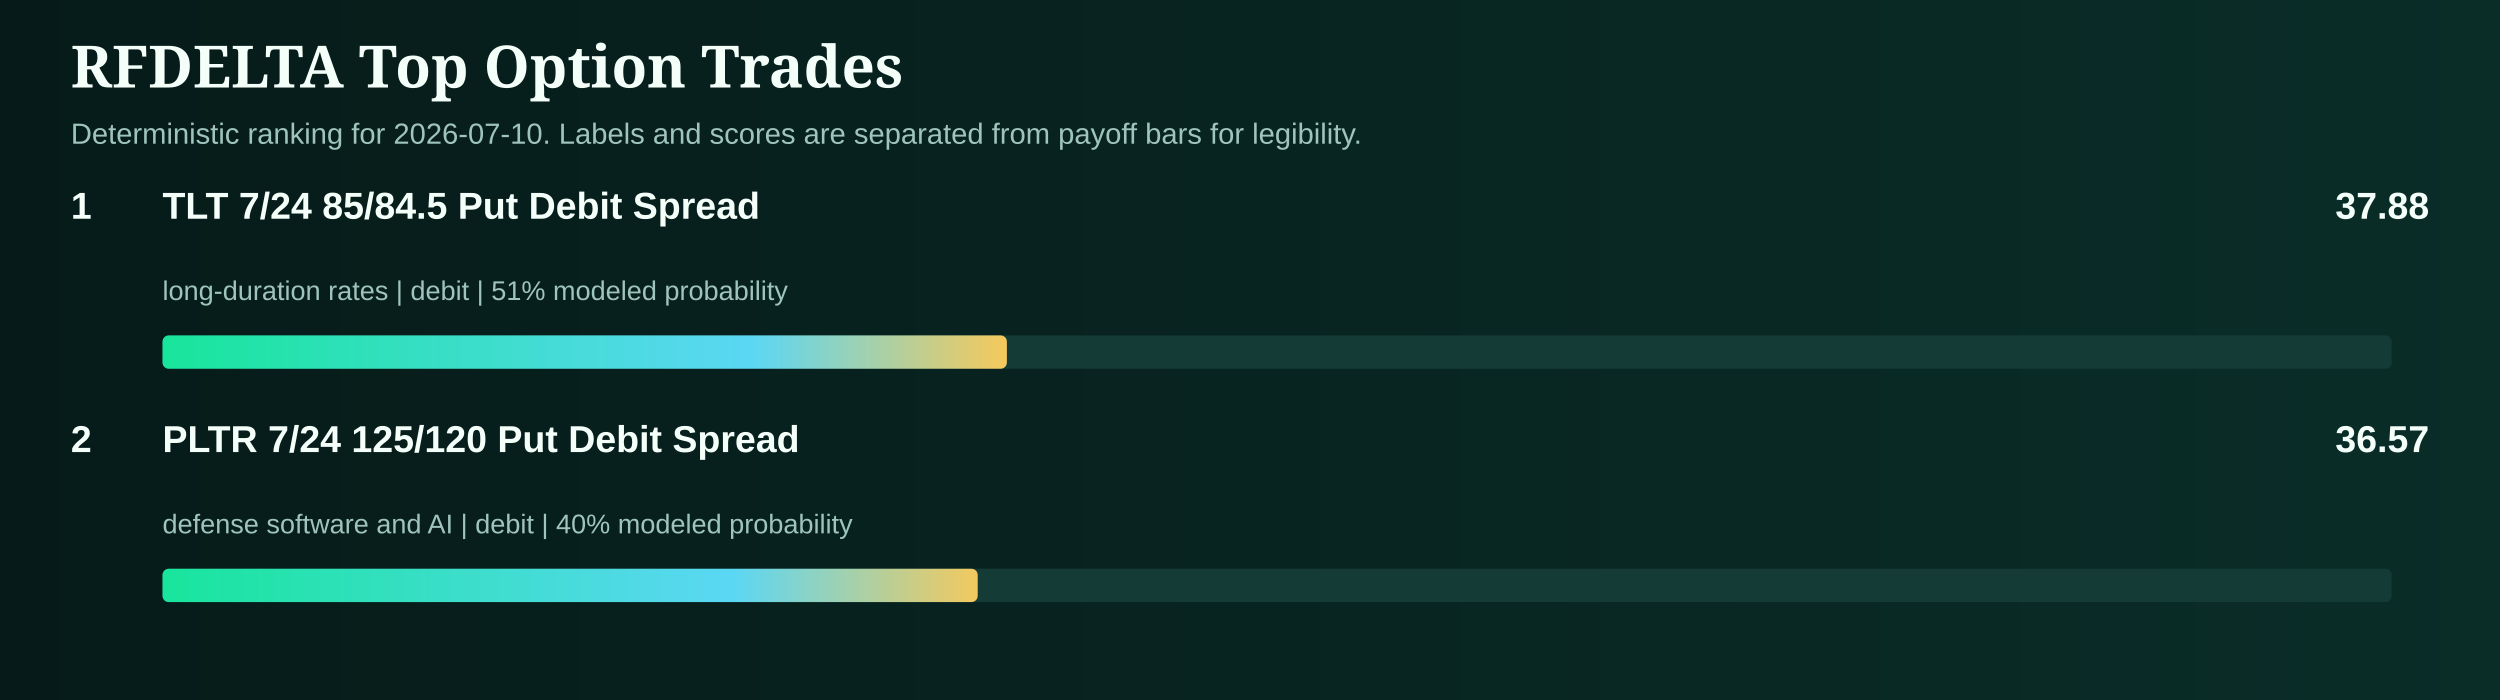
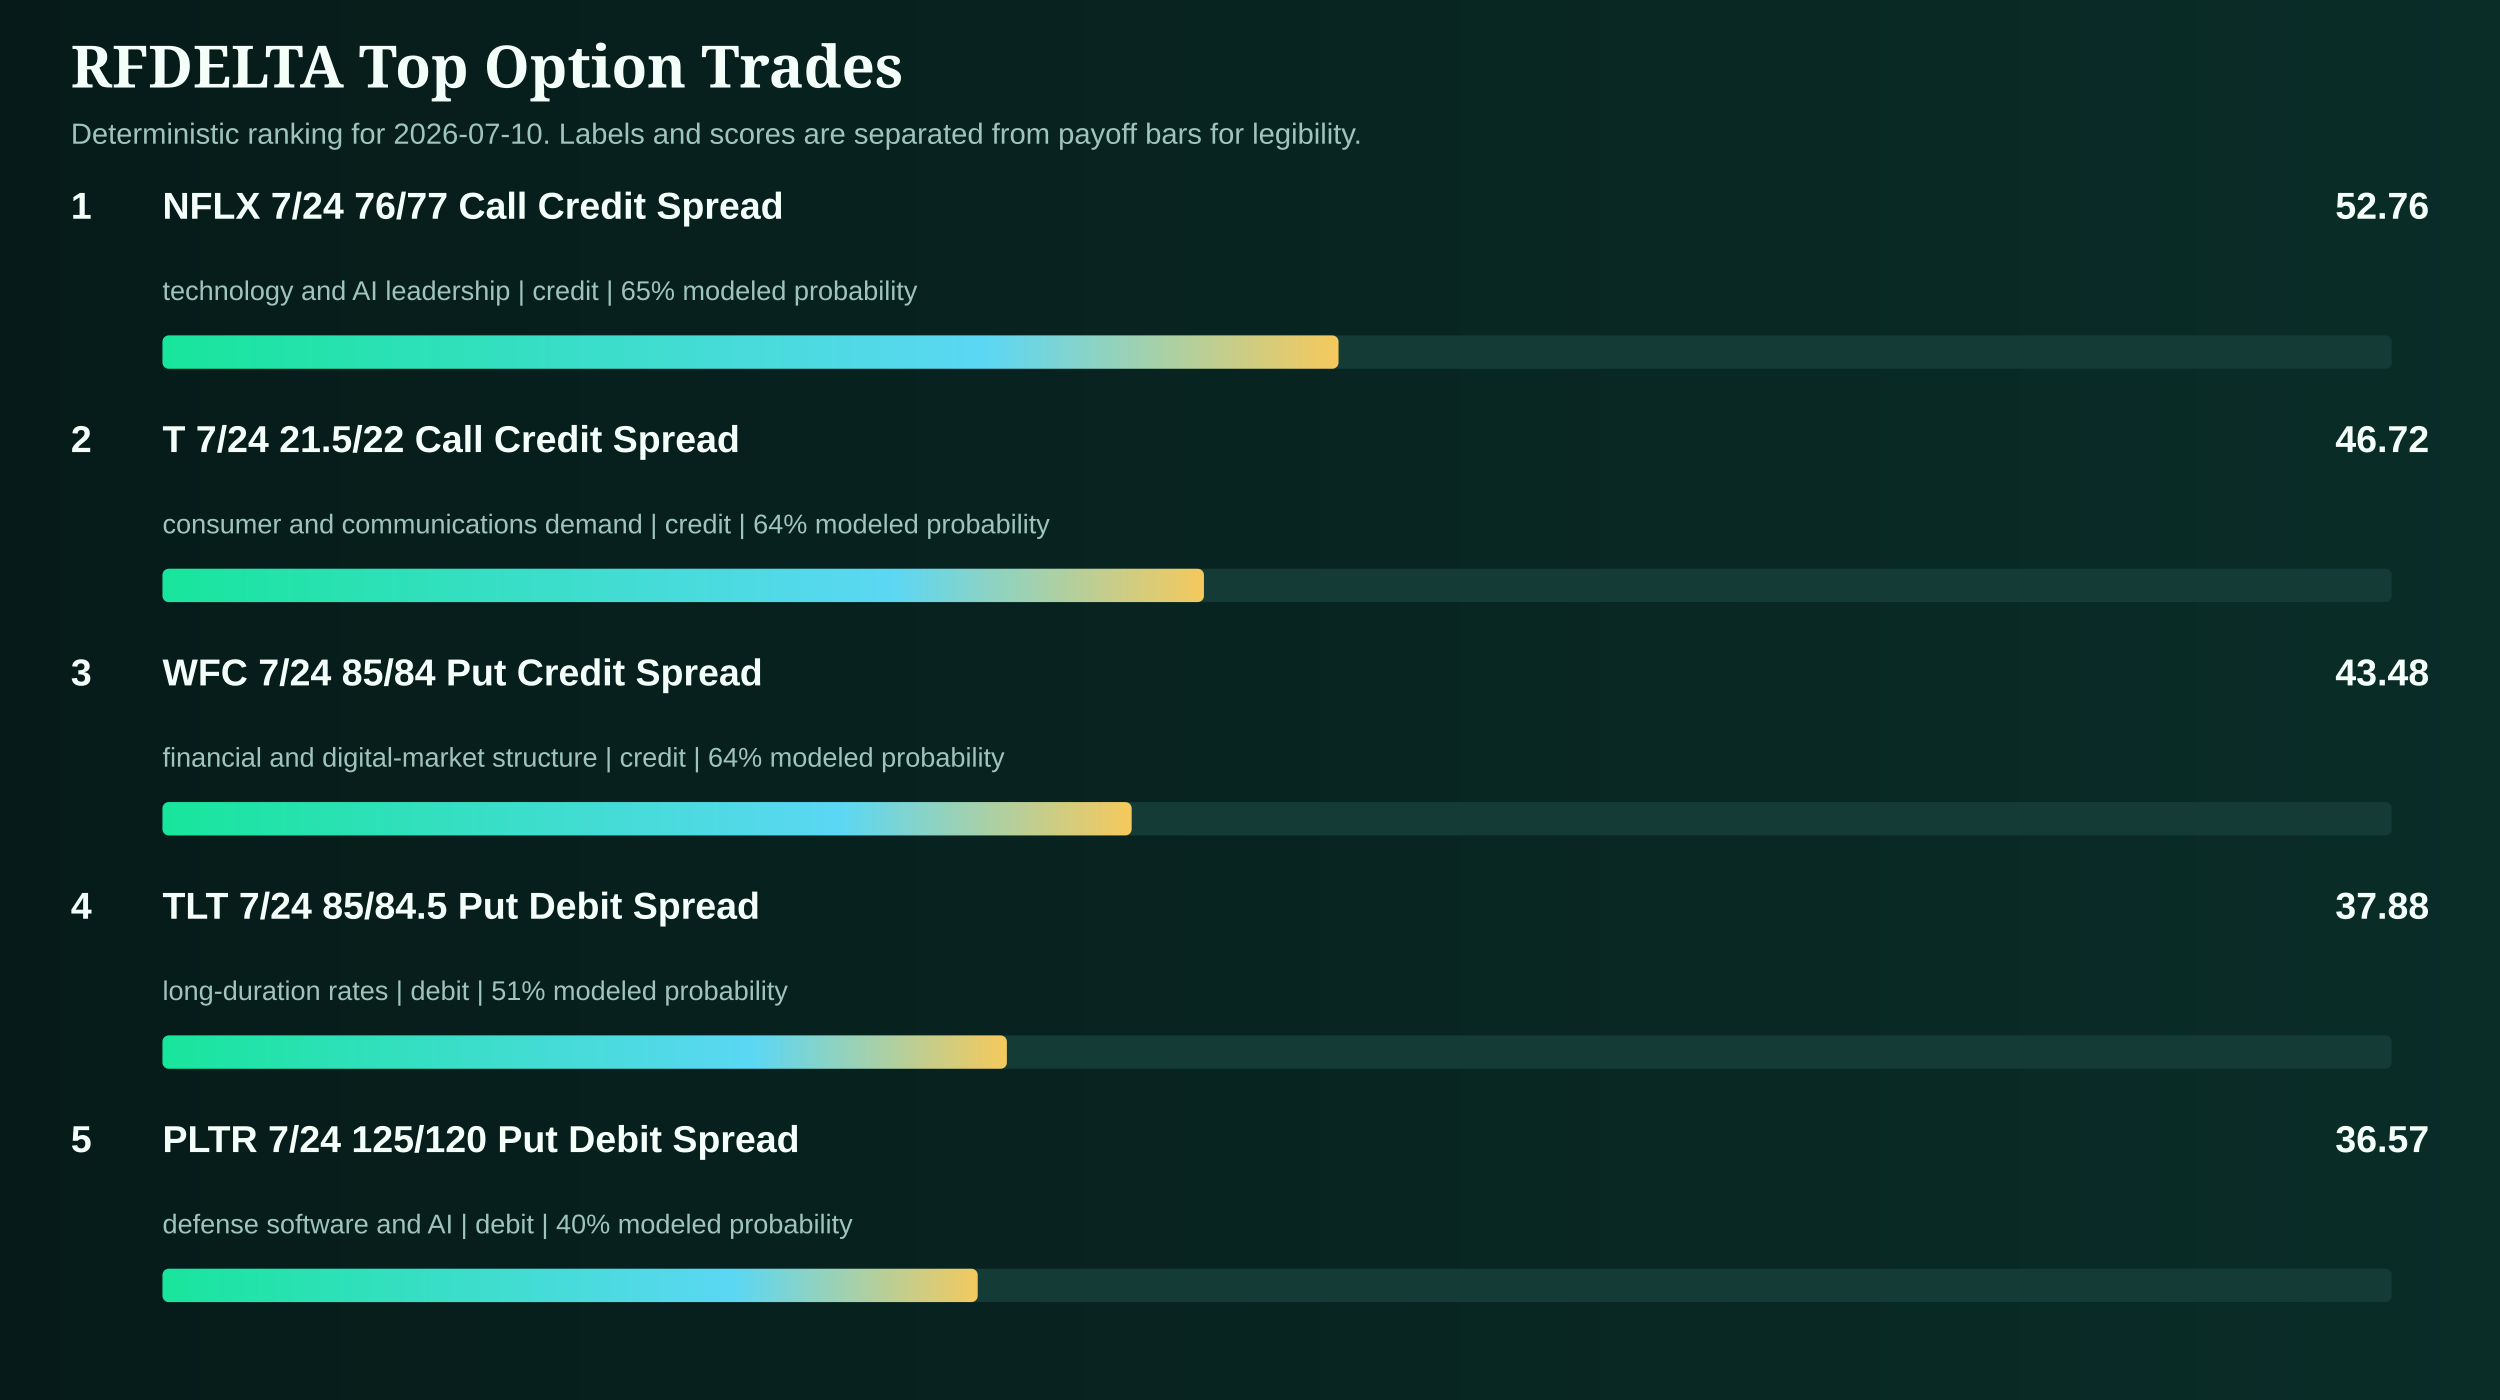
- <svg xmlns="http://www.w3.org/2000/svg" width="1200" height="336" viewBox="0 0 1200 336" role="img" aria-label="RFDELTA ranked option trade scores">
+ <svg xmlns="http://www.w3.org/2000/svg" width="1200" height="672" viewBox="0 0 1200 672" role="img" aria-label="RFDELTA ranked option trade scores">
  <defs>
    <linearGradient id="background" x1="0" x2="1">
      <stop stop-color="#061b19" />
      <stop offset="1" stop-color="#0a2d28" />
    </linearGradient>
    <linearGradient id="scoreBar" x1="0" x2="1">
      <stop stop-color="#18e59c" />
      <stop offset="0.7" stop-color="#5bd7f4" />
      <stop offset="1" stop-color="#f4c95d" />
    </linearGradient>
    <style>.title{fill:#f4fff9;font:700 18px Arial,sans-serif}.rank,.score{fill:#f4fff9;font:800 18px Arial,sans-serif}.meta{fill:#9fc4bb;font:13px Arial,sans-serif}.head{fill:#f4fff9;font:800 28px Georgia,serif}.sub{fill:#9fc4bb;font:14px Arial,sans-serif}</style>
  </defs>
-   <rect width="1200" height="336" fill="url(#background)" />
+   <rect width="1200" height="672" fill="url(#background)" />
  <text x="34" y="42" class="head">RFDELTA Top Option Trades</text>
  <text x="34" y="69" class="sub">Deterministic ranking for 2026-07-10. Labels and scores are separated from payoff bars for legibility.</text>
  <g>
    <text x="34" y="105" class="rank">1</text>
    <text x="78" y="105" class="title">
-       <tspan x="78" dy="0">TLT 7/24 85/84.5 Put Debit Spread</tspan>
+       <tspan x="78" dy="0">NFLX 7/24 76/77 Call Credit Spread</tspan>
    </text>
-     <text x="1166" y="105" class="score" text-anchor="end">37.88</text>
-     <text x="78" y="144" class="meta">long-duration rates | debit | 51% modeled probability</text>
+     <text x="1166" y="105" class="score" text-anchor="end">52.76</text>
+     <text x="78" y="144" class="meta">technology and AI leadership | credit | 65% modeled probability</text>
    <rect x="78" y="161" width="1070" height="16" rx="3" fill="#143b36" />
-     <rect x="78" y="161" width="405.3" height="16" rx="3" fill="url(#scoreBar)" />
+     <rect x="78" y="161" width="564.5" height="16" rx="3" fill="url(#scoreBar)" />
  </g>
  <g>
    <text x="34" y="217" class="rank">2</text>
    <text x="78" y="217" class="title">
+       <tspan x="78" dy="0">T 7/24 21.5/22 Call Credit Spread</tspan>
+     </text>
+     <text x="1166" y="217" class="score" text-anchor="end">46.72</text>
+     <text x="78" y="256" class="meta">consumer and communications demand | credit | 64% modeled probability</text>
+     <rect x="78" y="273" width="1070" height="16" rx="3" fill="#143b36" />
+     <rect x="78" y="273" width="499.9" height="16" rx="3" fill="url(#scoreBar)" />
+   </g>
+   <g>
+     <text x="34" y="329" class="rank">3</text>
+     <text x="78" y="329" class="title">
+       <tspan x="78" dy="0">WFC 7/24 85/84 Put Credit Spread</tspan>
+     </text>
+     <text x="1166" y="329" class="score" text-anchor="end">43.48</text>
+     <text x="78" y="368" class="meta">financial and digital-market structure | credit | 64% modeled probability</text>
+     <rect x="78" y="385" width="1070" height="16" rx="3" fill="#143b36" />
+     <rect x="78" y="385" width="465.2" height="16" rx="3" fill="url(#scoreBar)" />
+   </g>
+   <g>
+     <text x="34" y="441" class="rank">4</text>
+     <text x="78" y="441" class="title">
+       <tspan x="78" dy="0">TLT 7/24 85/84.5 Put Debit Spread</tspan>
+     </text>
+     <text x="1166" y="441" class="score" text-anchor="end">37.88</text>
+     <text x="78" y="480" class="meta">long-duration rates | debit | 51% modeled probability</text>
+     <rect x="78" y="497" width="1070" height="16" rx="3" fill="#143b36" />
+     <rect x="78" y="497" width="405.3" height="16" rx="3" fill="url(#scoreBar)" />
+   </g>
+   <g>
+     <text x="34" y="553" class="rank">5</text>
+     <text x="78" y="553" class="title">
      <tspan x="78" dy="0">PLTR 7/24 125/120 Put Debit Spread</tspan>
    </text>
-     <text x="1166" y="217" class="score" text-anchor="end">36.57</text>
-     <text x="78" y="256" class="meta">defense software and AI | debit | 40% modeled probability</text>
-     <rect x="78" y="273" width="1070" height="16" rx="3" fill="#143b36" />
-     <rect x="78" y="273" width="391.3" height="16" rx="3" fill="url(#scoreBar)" />
+     <text x="1166" y="553" class="score" text-anchor="end">36.57</text>
+     <text x="78" y="592" class="meta">defense software and AI | debit | 40% modeled probability</text>
+     <rect x="78" y="609" width="1070" height="16" rx="3" fill="#143b36" />
+     <rect x="78" y="609" width="391.3" height="16" rx="3" fill="url(#scoreBar)" />
  </g>
</svg>
